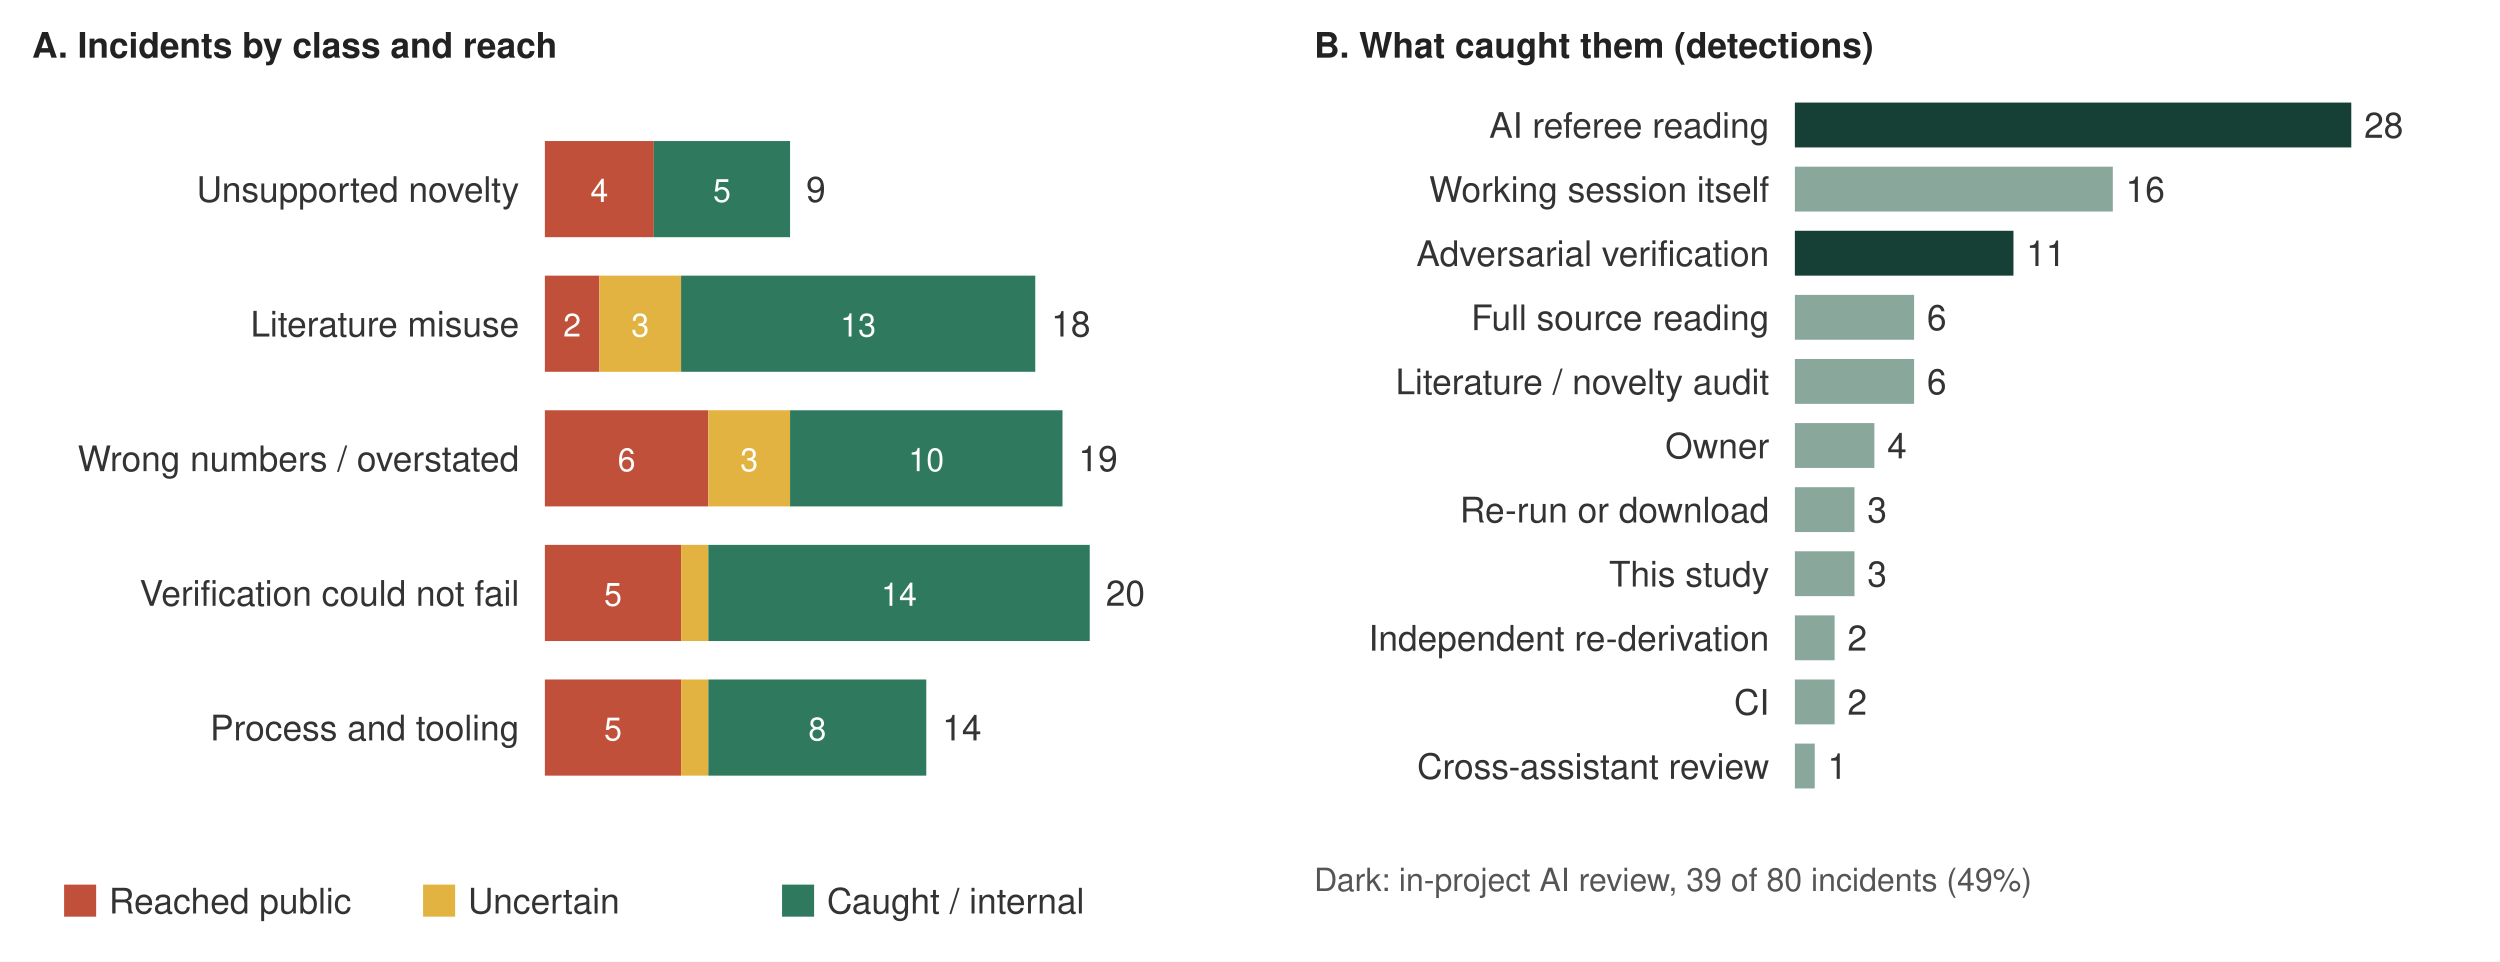
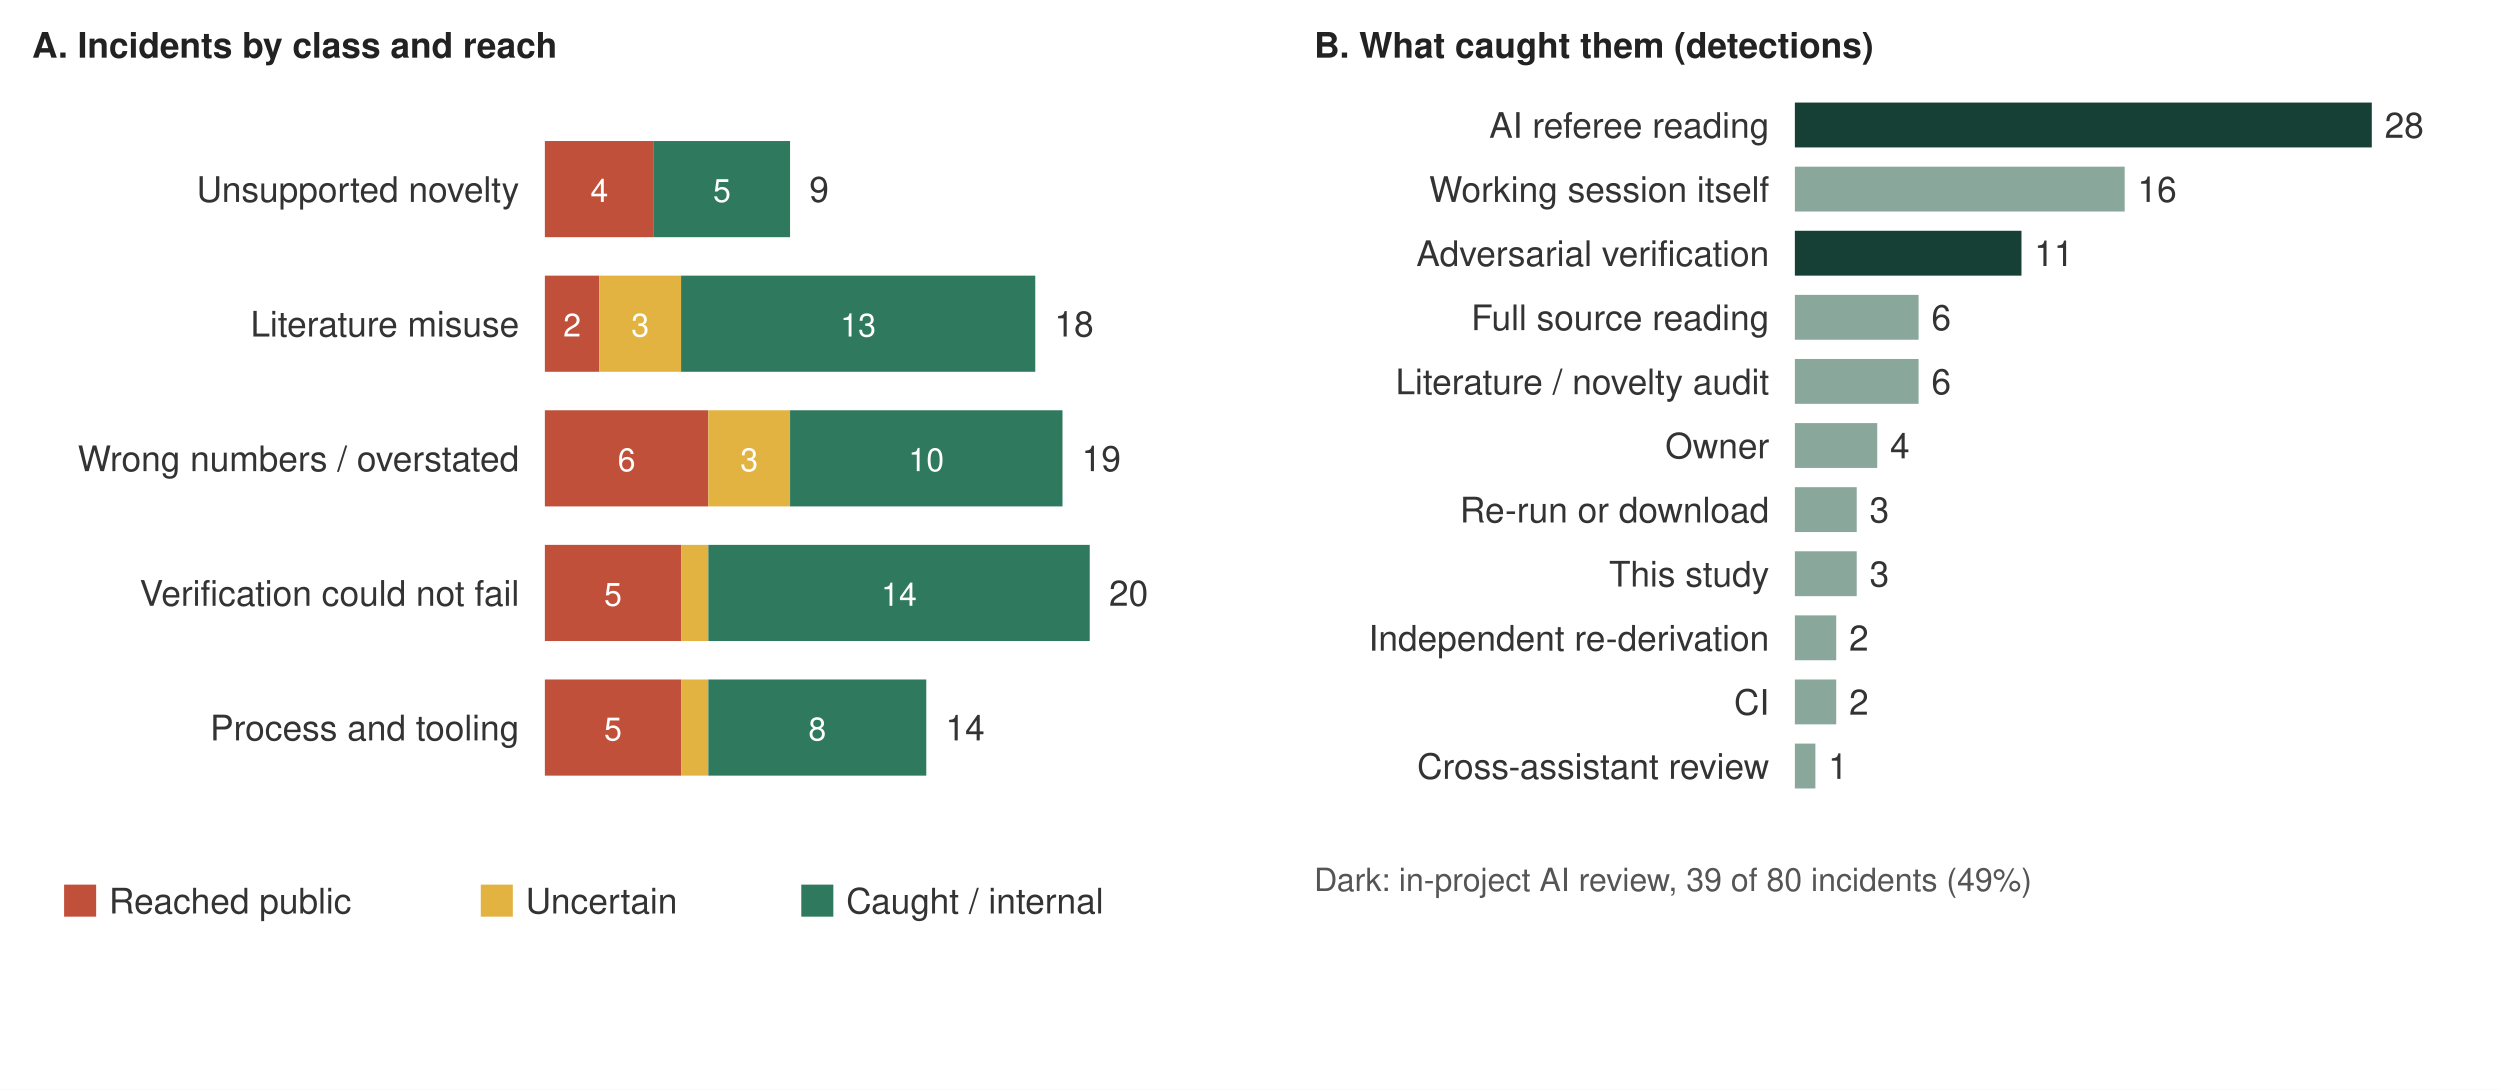
- <svg xmlns="http://www.w3.org/2000/svg" viewBox="0 0 780 300" font-family="Helvetica,Arial,sans-serif" font-size="11">
+ <svg xmlns="http://www.w3.org/2000/svg" viewBox="0 0 780 340" font-family="Helvetica,Arial,sans-serif" font-size="11">
  <rect width="100%" height="100%" fill="white" />
  <text x="10" y="18" font-weight="bold" fill="#222">A. Incidents by class and reach</text>
-   <text x="162" y="63.0" text-anchor="end" fill="#333">Unsupported novelty</text>
+   <text x="162" y="63" text-anchor="end" fill="#333">Unsupported novelty</text>
  <rect x="170" y="44" width="34.0" height="30" fill="#c0503a" />
-   <text x="187.0" y="63.0" text-anchor="middle" fill="white" font-size="10">4</text>
+   <text x="187.0" y="63" text-anchor="middle" fill="white" font-size="10">4</text>
  <rect x="204.0" y="44" width="42.5" height="30" fill="#2f7a5f" />
-   <text x="225.25" y="63.0" text-anchor="middle" fill="white" font-size="10">5</text>
-   <text x="251.5" y="63.0" fill="#333">9</text>
-   <text x="162" y="105.0" text-anchor="end" fill="#333">Literature misuse</text>
+   <text x="225.25" y="63" text-anchor="middle" fill="white" font-size="10">5</text>
+   <text x="252.5" y="63" fill="#333">9</text>
+   <text x="162" y="105" text-anchor="end" fill="#333">Literature misuse</text>
  <rect x="170" y="86" width="17.0" height="30" fill="#c0503a" />
-   <text x="178.5" y="105.0" text-anchor="middle" fill="white" font-size="10">2</text>
+   <text x="178.5" y="105" text-anchor="middle" fill="white" font-size="10">2</text>
  <rect x="187.0" y="86" width="25.5" height="30" fill="#e3b341" />
-   <text x="199.75" y="105.0" text-anchor="middle" fill="white" font-size="10">3</text>
+   <text x="199.75" y="105" text-anchor="middle" fill="white" font-size="10">3</text>
  <rect x="212.5" y="86" width="110.5" height="30" fill="#2f7a5f" />
-   <text x="267.75" y="105.0" text-anchor="middle" fill="white" font-size="10">13</text>
-   <text x="328.0" y="105.0" fill="#333">18</text>
-   <text x="162" y="147.0" text-anchor="end" fill="#333">Wrong numbers / overstated</text>
+   <text x="267.75" y="105" text-anchor="middle" fill="white" font-size="10">13</text>
+   <text x="329.0" y="105" fill="#333">18</text>
+   <text x="162" y="147" text-anchor="end" fill="#333">Wrong numbers / overstated</text>
  <rect x="170" y="128" width="51.0" height="30" fill="#c0503a" />
-   <text x="195.5" y="147.0" text-anchor="middle" fill="white" font-size="10">6</text>
+   <text x="195.5" y="147" text-anchor="middle" fill="white" font-size="10">6</text>
  <rect x="221.0" y="128" width="25.5" height="30" fill="#e3b341" />
-   <text x="233.75" y="147.0" text-anchor="middle" fill="white" font-size="10">3</text>
+   <text x="233.75" y="147" text-anchor="middle" fill="white" font-size="10">3</text>
  <rect x="246.5" y="128" width="85.0" height="30" fill="#2f7a5f" />
-   <text x="289.0" y="147.0" text-anchor="middle" fill="white" font-size="10">10</text>
-   <text x="336.5" y="147.0" fill="#333">19</text>
-   <text x="162" y="189.0" text-anchor="end" fill="#333">Verification could not fail</text>
+   <text x="289.0" y="147" text-anchor="middle" fill="white" font-size="10">10</text>
+   <text x="337.5" y="147" fill="#333">19</text>
+   <text x="162" y="189" text-anchor="end" fill="#333">Verification could not fail</text>
  <rect x="170" y="170" width="42.5" height="30" fill="#c0503a" />
-   <text x="191.25" y="189.0" text-anchor="middle" fill="white" font-size="10">5</text>
+   <text x="191.25" y="189" text-anchor="middle" fill="white" font-size="10">5</text>
  <rect x="212.5" y="170" width="8.5" height="30" fill="#e3b341" />
  <rect x="221.0" y="170" width="119.0" height="30" fill="#2f7a5f" />
-   <text x="280.5" y="189.0" text-anchor="middle" fill="white" font-size="10">14</text>
-   <text x="345.0" y="189.0" fill="#333">20</text>
-   <text x="162" y="231.0" text-anchor="end" fill="#333">Process and tooling</text>
+   <text x="280.5" y="189" text-anchor="middle" fill="white" font-size="10">14</text>
+   <text x="346.0" y="189" fill="#333">20</text>
+   <text x="162" y="231" text-anchor="end" fill="#333">Process and tooling</text>
  <rect x="170" y="212" width="42.5" height="30" fill="#c0503a" />
-   <text x="191.25" y="231.0" text-anchor="middle" fill="white" font-size="10">5</text>
+   <text x="191.25" y="231" text-anchor="middle" fill="white" font-size="10">5</text>
  <rect x="212.5" y="212" width="8.5" height="30" fill="#e3b341" />
  <rect x="221.0" y="212" width="68.0" height="30" fill="#2f7a5f" />
-   <text x="255.0" y="231.0" text-anchor="middle" fill="white" font-size="10">8</text>
-   <text x="294.0" y="231.0" fill="#333">14</text>
+   <text x="255.0" y="231" text-anchor="middle" fill="white" font-size="10">8</text>
+   <text x="295.0" y="231" fill="#333">14</text>
  <rect x="20" y="276" width="10" height="10" fill="#c0503a" />
  <text x="34" y="285" fill="#333">Reached public</text>
-   <rect x="132" y="276" width="10" height="10" fill="#e3b341" />
-   <text x="146" y="285" fill="#333">Uncertain</text>
-   <rect x="244" y="276" width="10" height="10" fill="#2f7a5f" />
-   <text x="258" y="285" fill="#333">Caught / internal</text>
+   <rect x="150" y="276" width="10" height="10" fill="#e3b341" />
+   <text x="164" y="285" fill="#333">Uncertain</text>
+   <rect x="250" y="276" width="10" height="10" fill="#2f7a5f" />
+   <text x="264" y="285" fill="#333">Caught / internal</text>
  <text x="410" y="18" font-weight="bold" fill="#222">B. What caught them (detections)</text>
  <text x="552" y="43" text-anchor="end" fill="#333">AI referee reading</text>
-   <rect x="560" y="32" width="173.6" height="14" fill="#163f35" />
-   <text x="737.6" y="43" fill="#333">28</text>
+   <rect x="560" y="32" width="180.0" height="14" fill="#163f35" />
+   <text x="744.0" y="43" fill="#333">28</text>
  <text x="552" y="63" text-anchor="end" fill="#333">Working session itself</text>
-   <rect x="560" y="52" width="99.2" height="14" fill="#8aa79b" />
-   <text x="663.2" y="63" fill="#333">16</text>
+   <rect x="560" y="52" width="102.9" height="14" fill="#8aa79b" />
+   <text x="666.9" y="63" fill="#333">16</text>
  <text x="552" y="83" text-anchor="end" fill="#333">Adversarial verification</text>
-   <rect x="560" y="72" width="68.2" height="14" fill="#163f35" />
-   <text x="632.2" y="83" fill="#333">11</text>
+   <rect x="560" y="72" width="70.7" height="14" fill="#163f35" />
+   <text x="634.7" y="83" fill="#333">11</text>
  <text x="552" y="103" text-anchor="end" fill="#333">Full source reading</text>
-   <rect x="560" y="92" width="37.2" height="14" fill="#8aa79b" />
-   <text x="601.2" y="103" fill="#333">6</text>
+   <rect x="560" y="92" width="38.6" height="14" fill="#8aa79b" />
+   <text x="602.6" y="103" fill="#333">6</text>
  <text x="552" y="123" text-anchor="end" fill="#333">Literature / novelty audit</text>
-   <rect x="560" y="112" width="37.2" height="14" fill="#8aa79b" />
-   <text x="601.2" y="123" fill="#333">6</text>
+   <rect x="560" y="112" width="38.6" height="14" fill="#8aa79b" />
+   <text x="602.6" y="123" fill="#333">6</text>
  <text x="552" y="143" text-anchor="end" fill="#333">Owner</text>
-   <rect x="560" y="132" width="24.8" height="14" fill="#8aa79b" />
-   <text x="588.8" y="143" fill="#333">4</text>
+   <rect x="560" y="132" width="25.7" height="14" fill="#8aa79b" />
+   <text x="589.7" y="143" fill="#333">4</text>
  <text x="552" y="163" text-anchor="end" fill="#333">Re-run or download</text>
-   <rect x="560" y="152" width="18.6" height="14" fill="#8aa79b" />
-   <text x="582.6" y="163" fill="#333">3</text>
+   <rect x="560" y="152" width="19.3" height="14" fill="#8aa79b" />
+   <text x="583.3" y="163" fill="#333">3</text>
  <text x="552" y="183" text-anchor="end" fill="#333">This study</text>
-   <rect x="560" y="172" width="18.6" height="14" fill="#8aa79b" />
-   <text x="582.6" y="183" fill="#333">3</text>
+   <rect x="560" y="172" width="19.3" height="14" fill="#8aa79b" />
+   <text x="583.3" y="183" fill="#333">3</text>
  <text x="552" y="203" text-anchor="end" fill="#333">Independent re-derivation</text>
-   <rect x="560" y="192" width="12.4" height="14" fill="#8aa79b" />
-   <text x="576.4" y="203" fill="#333">2</text>
+   <rect x="560" y="192" width="12.9" height="14" fill="#8aa79b" />
+   <text x="576.9" y="203" fill="#333">2</text>
  <text x="552" y="223" text-anchor="end" fill="#333">CI</text>
-   <rect x="560" y="212" width="12.4" height="14" fill="#8aa79b" />
-   <text x="576.4" y="223" fill="#333">2</text>
+   <rect x="560" y="212" width="12.9" height="14" fill="#8aa79b" />
+   <text x="576.9" y="223" fill="#333">2</text>
  <text x="552" y="243" text-anchor="end" fill="#333">Cross-assistant review</text>
-   <rect x="560" y="232" width="6.2" height="14" fill="#8aa79b" />
-   <text x="570.2" y="243" fill="#333">1</text>
+   <rect x="560" y="232" width="6.4" height="14" fill="#8aa79b" />
+   <text x="570.4" y="243" fill="#333">1</text>
  <text x="410" y="278" fill="#555" font-size="10">Dark: in-project AI review, 39 of 80 incidents (49%)</text>
</svg>
